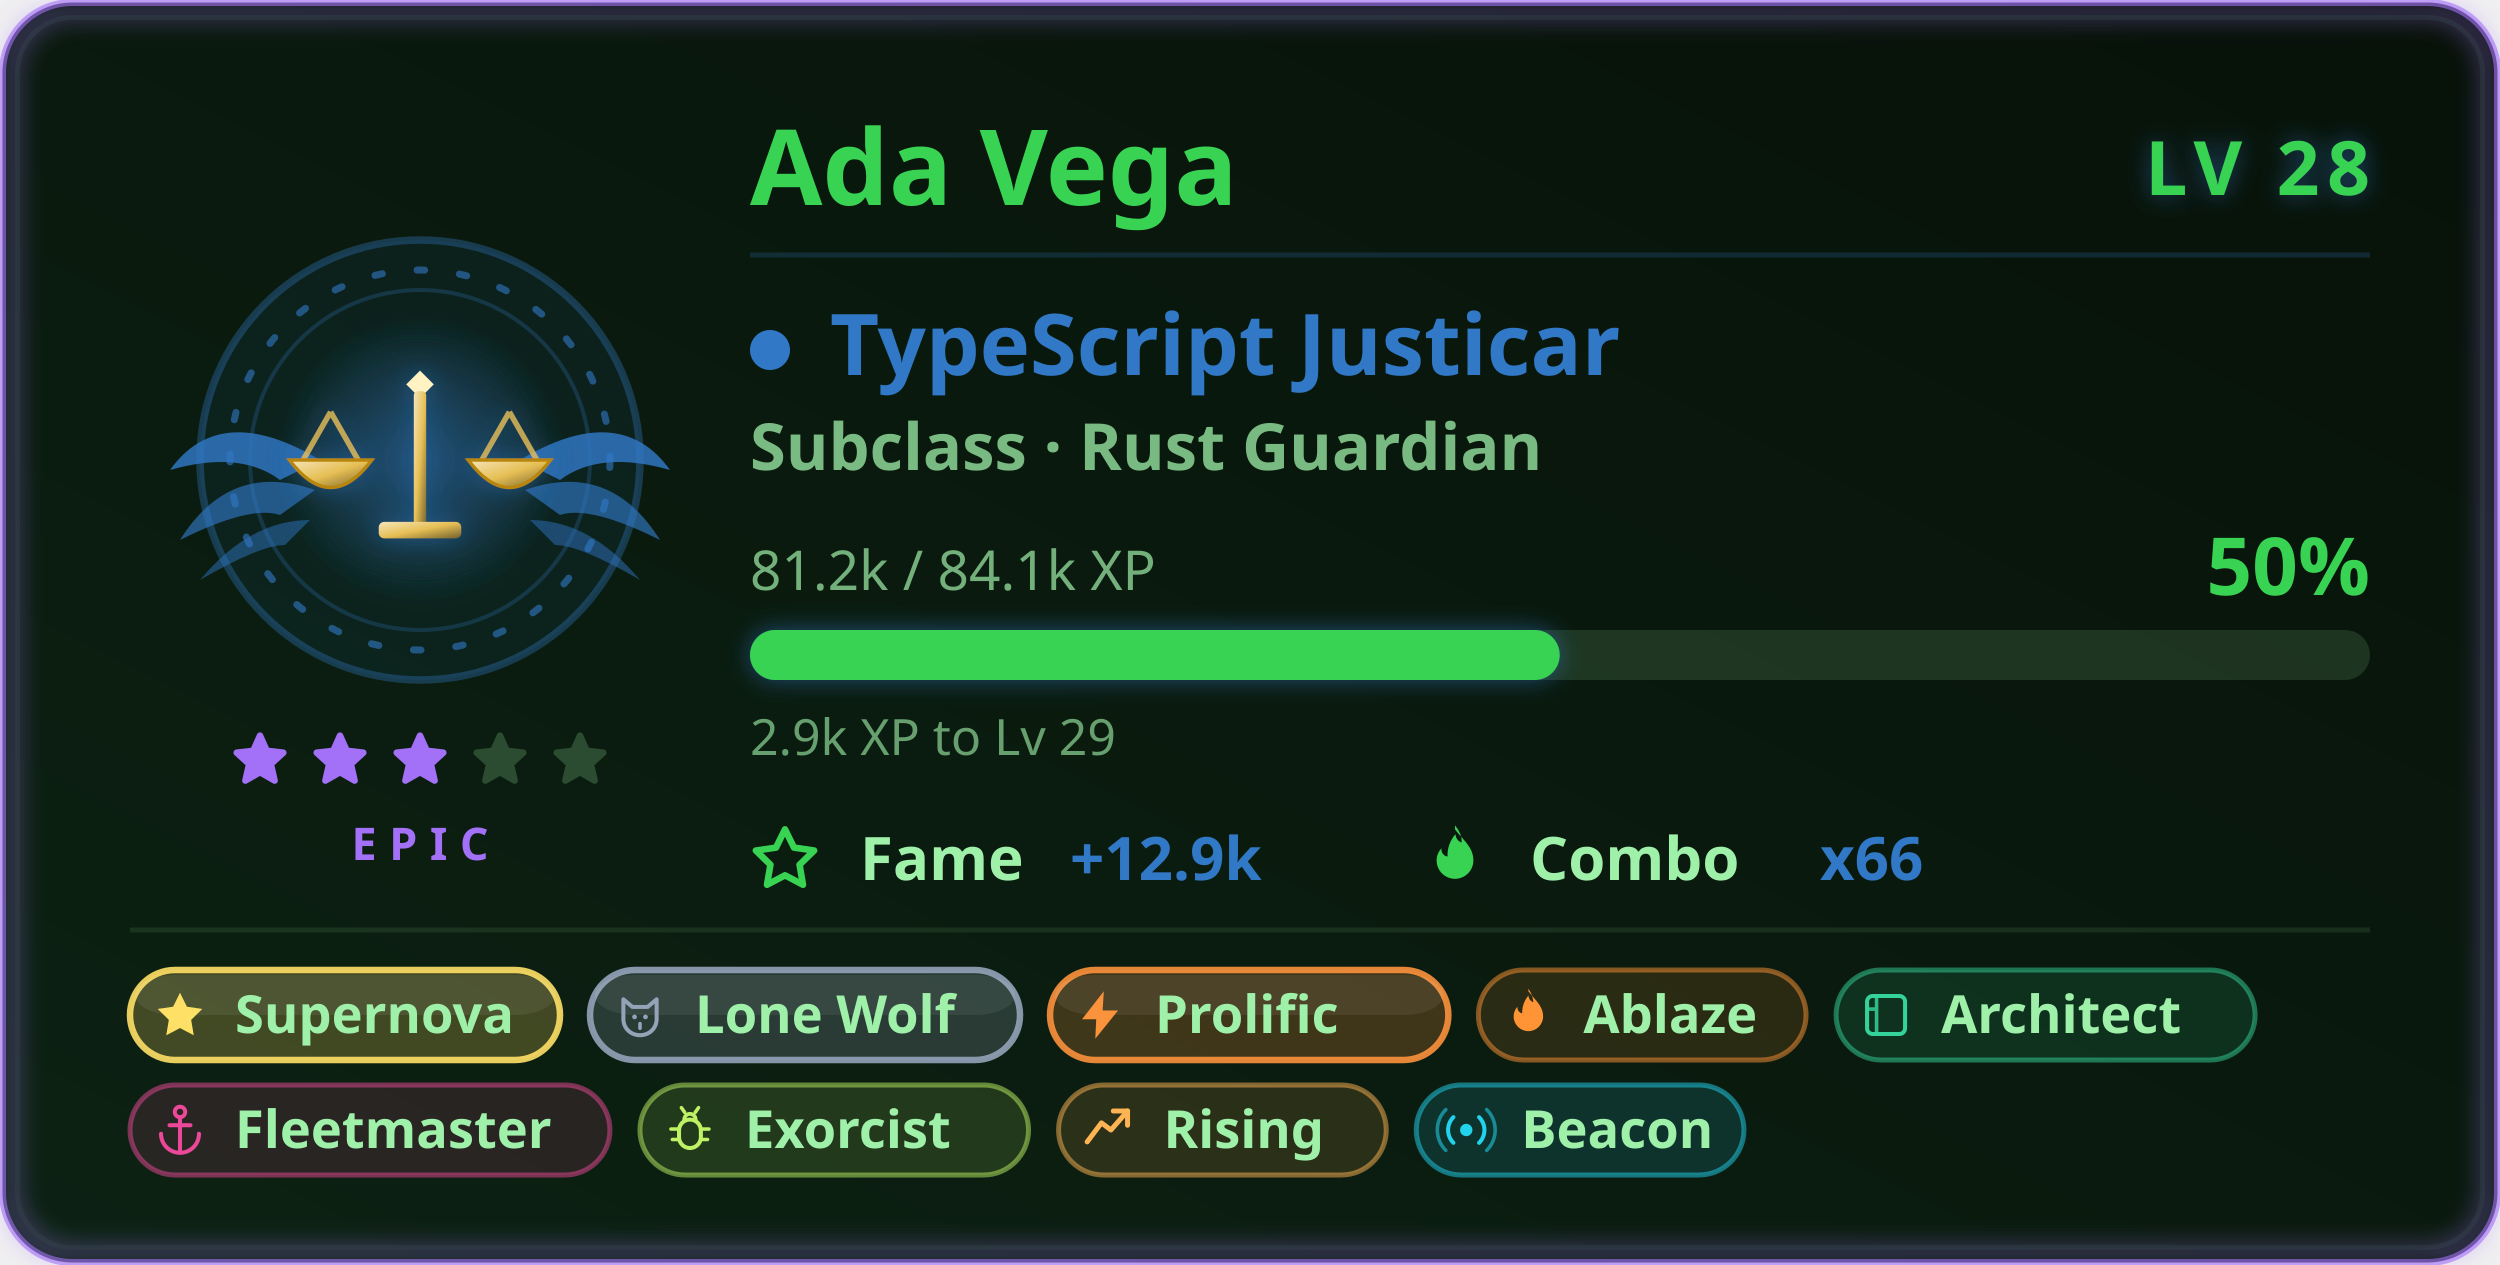
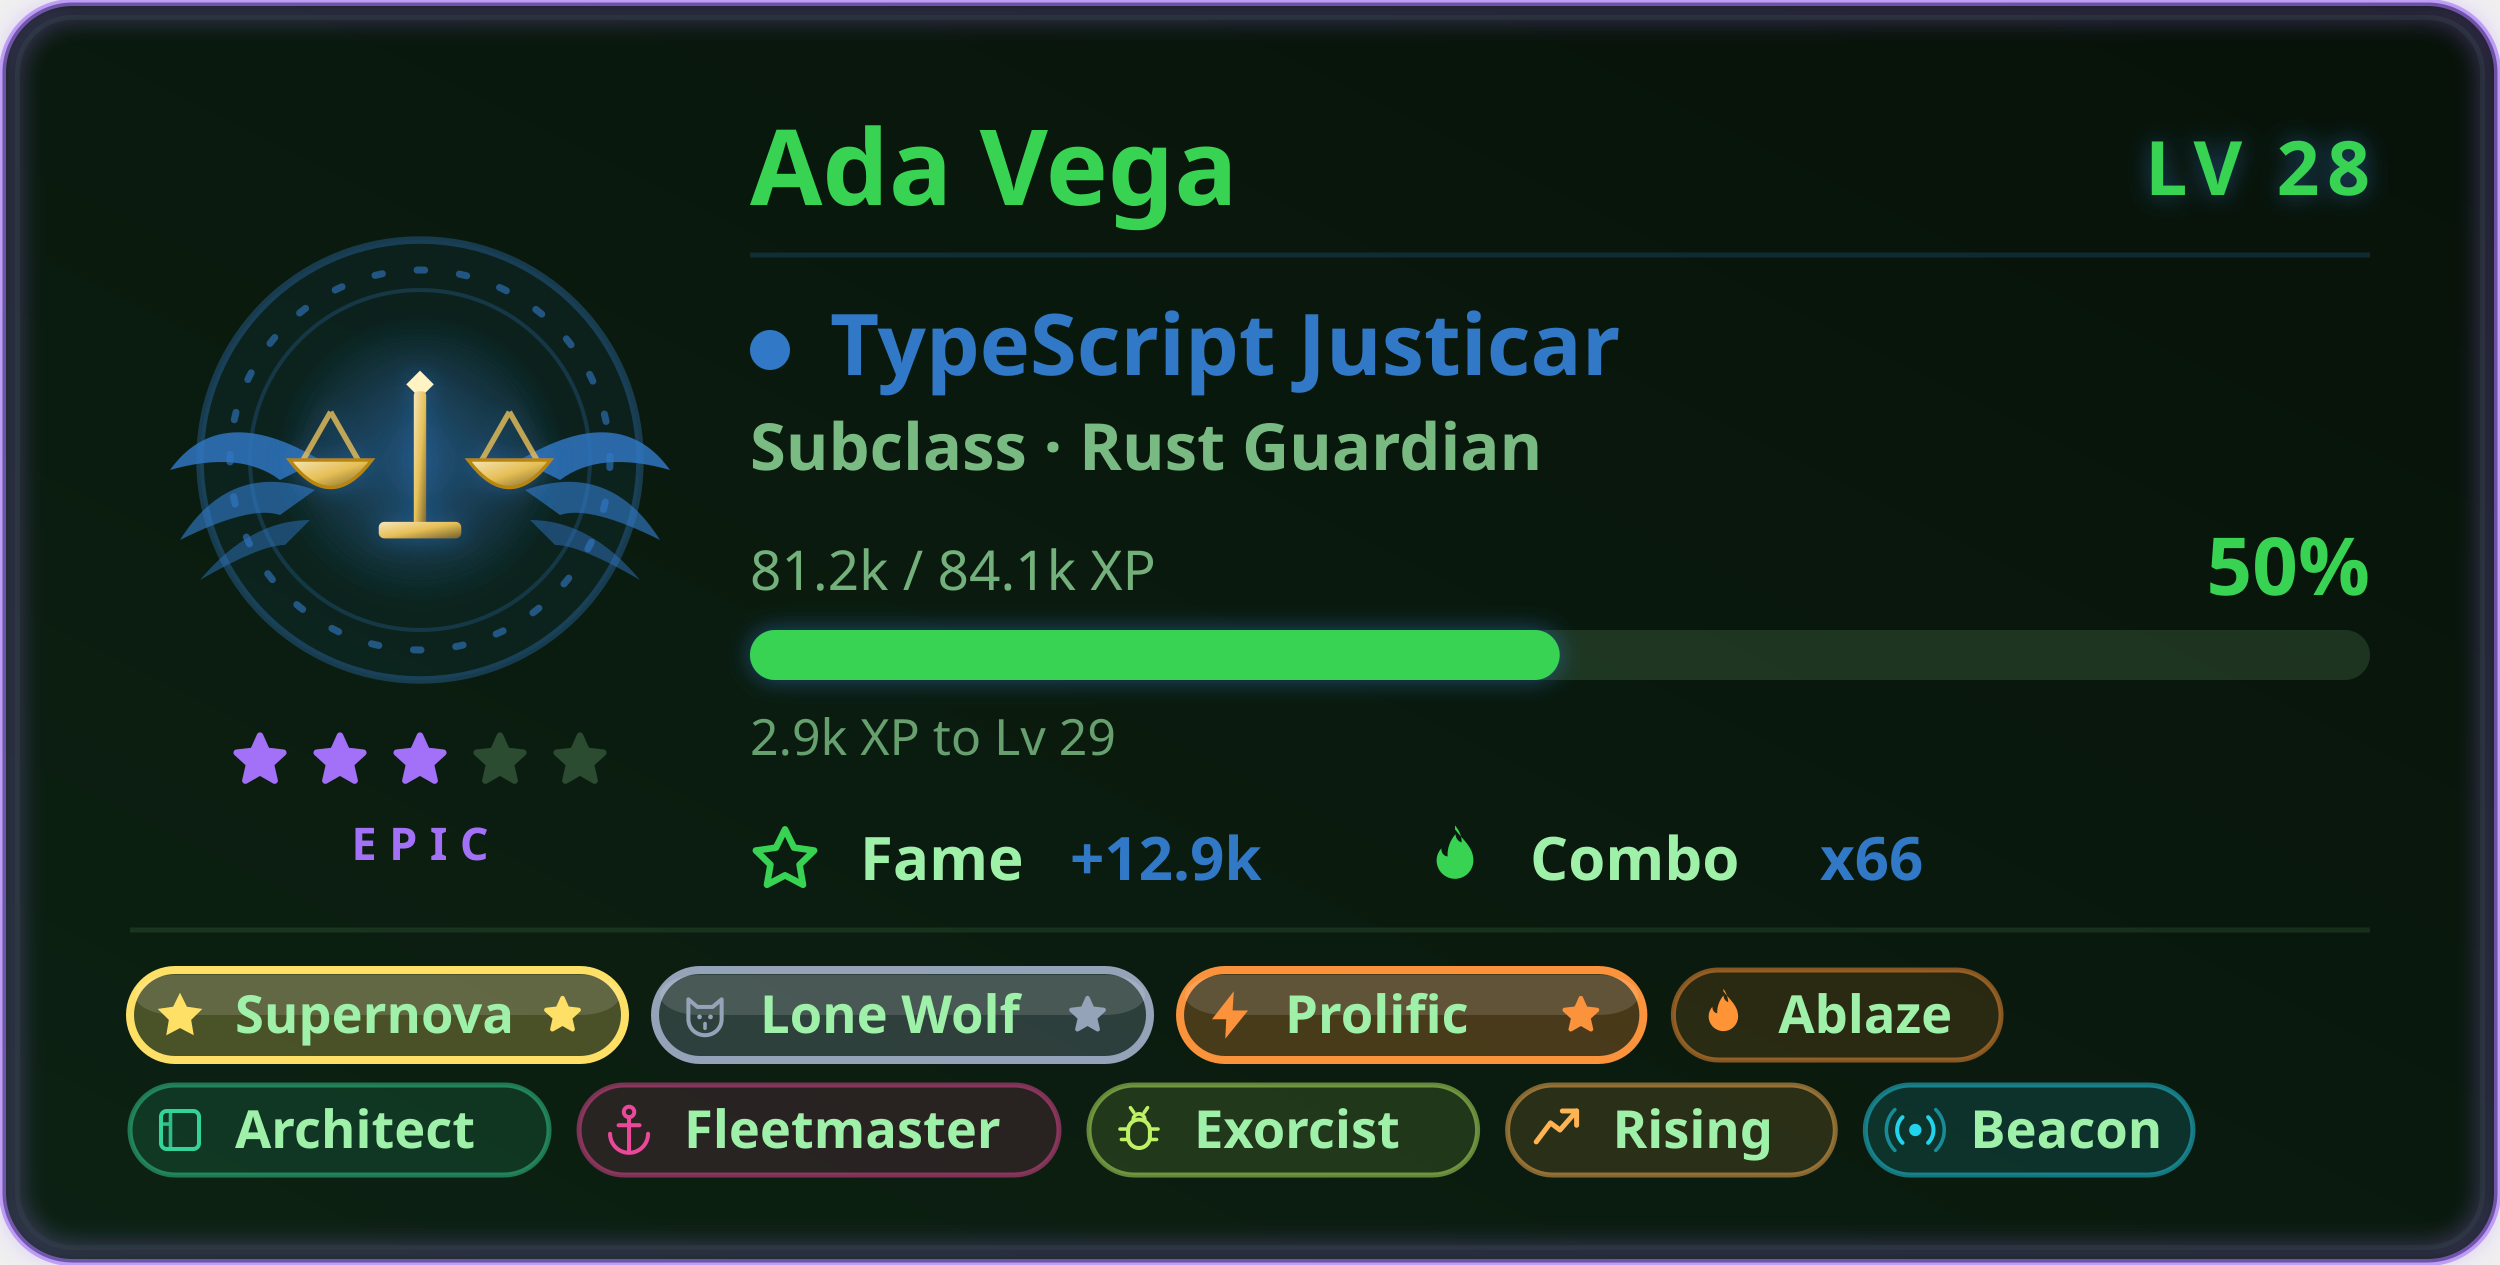
<svg xmlns="http://www.w3.org/2000/svg" width="500" height="253" viewBox="0 0 500 253" role="img" aria-labelledby="card-title-a11y card-desc-a11y">
  <style>
text { font-family: 'Segoe UI', Ubuntu, 'Helvetica Neue', sans-serif; }
.title { font-size: 18px; font-weight: 600; fill: #39d353; }
.title-icon { fill: #39d353; }
.icon { fill: #39d353; }


.gl-name { font-size: 21px; font-weight: 700; fill: #39d353; }
.gl-lvl { font-size: 15px; font-weight: 800; letter-spacing: 1.5px; fill: #39d353; }
.gl-class { font-size: 17px; font-weight: 700; fill: #3178c6; }
.gl-sub { font-size: 13px; font-weight: 600; fill: #9ff0a9; opacity: 0.75; }
.gl-meta { font-size: 11px; fill: #9ff0a9; opacity: 0.7; }
.gl-pct { font-size: 16px; font-weight: 800; fill: #39d353; }
.gl-chip-label { font-size: 12px; font-weight: 600; fill: #9ff0a9; }
.gl-chip-value { font-size: 12px; font-weight: 800; fill: #3178c6; }
.gl-hint { font-size: 10px; fill: #9ff0a9; opacity: 0.62; }
.gl-badge-label { font-size: 10.5px; font-weight: 600; }
.gl-rarity { font-size: 9px; font-weight: 700; letter-spacing: 2.5px; fill: #a371f7; }

</style>
  <defs>
    <linearGradient id="card-bg" x1="0" y1="0" x2="1" y2="1" gradientTransform="rotate(90, 0.5, 0.5)">
      <stop offset="0.0%" stop-color="#071108" />
      <stop offset="100.0%" stop-color="#0c2213" />
    </linearGradient>
    <filter id="card-glow" x="-50%" y="-50%" width="200%" height="200%">
      <feGaussianBlur in="SourceGraphic" stdDeviation="3" result="blur" />
      <feFlood flood-color="#39d353" flood-opacity="0.55" result="tint" />
      <feComposite in="tint" in2="blur" operator="in" result="softGlow" />
      <feMerge>
        <feMergeNode in="softGlow" />
        <feMergeNode in="SourceGraphic" />
      </feMerge>
    </filter>
    <filter id="gl-glow" x="-60%" y="-60%" width="220%" height="220%">
      <feGaussianBlur in="SourceGraphic" stdDeviation="2.4" result="b" />
      <feFlood flood-color="#3178c6" flood-opacity="0.55" result="t" />
      <feComposite in="t" in2="b" operator="in" result="g" />
      <feMerge>
        <feMergeNode in="g" />
        <feMergeNode in="SourceGraphic" />
      </feMerge>
    </filter>
    <filter id="gl-rarity" x="-20%" y="-20%" width="140%" height="140%">
      <feGaussianBlur stdDeviation="2.4" />
    </filter>
  </defs>
  <rect x="0.5" y="0.5" width="499" height="252" rx="14" fill="url(#card-bg)" stroke="#a371f7" stroke-width="1.4" stroke-opacity="0.6" />
  <rect x="3.5" y="3.5" width="493" height="246" rx="11" fill="none" stroke="#1d3b24" stroke-opacity="0.4" />
  <rect x="2" y="2" width="496" height="249" rx="13" fill="none" stroke="#a371f7" stroke-width="3.5" stroke-opacity="0.4" filter="url(#gl-rarity)" />
  <g class="fade">
    <g class="">
      <g class="flourish">
        <g transform="translate(84,0)">
          <g transform="translate(0,92)" fill="#3178c6">
            <path d="M20 0 Q 40 -12 50 2 Q 36 -2 28 4 Z" opacity="0.82" />
            <path d="M21 6 Q 38 0 48 16 Q 34 9 28 11 Z" opacity="0.64" />
            <path d="M22 12 Q 34 12 44 24 Q 32 17 27 17 Z" opacity="0.48" />
          </g>
        </g>
        <g transform="translate(84,0) scale(-1,1)">
          <g transform="translate(0,92)" fill="#3178c6">
            <path d="M20 0 Q 40 -12 50 2 Q 36 -2 28 4 Z" opacity="0.82" />
            <path d="M21 6 Q 38 0 48 16 Q 34 9 28 11 Z" opacity="0.64" />
            <path d="M22 12 Q 34 12 44 24 Q 32 17 27 17 Z" opacity="0.48" />
          </g>
        </g>
      </g>
      <circle cx="84" cy="92" r="44" fill="#3178c6" fill-opacity="0.08" stroke="#3178c6" stroke-opacity="0.35" stroke-width="1.5" />
      <g class="">
        <circle cx="84" cy="92" r="38" fill="none" stroke="#3178c6" stroke-opacity="0.6" stroke-width="1.4" stroke-dasharray="1.5 7" stroke-linecap="round" />
        <circle cx="84" cy="92" r="34" fill="none" stroke="#3178c6" stroke-opacity="0.25" stroke-width="0.8" />
      </g>
      <g class="" filter="url(#gl-glow)">
        <svg class="" x="51" y="59" width="66" height="66" viewBox="0 0 48 48" aria-hidden="true">
          <defs>
            <radialGradient id="tsHalo" cx="0.5" cy="0.5" r="0.5">
              <stop offset="0" stop-color="#3178c6" stop-opacity="0.42" />
              <stop offset="1" stop-color="#3178c6" stop-opacity="0" />
            </radialGradient>
            <linearGradient id="tsMetal" x1="0" y1="0" x2="1" y2="1">
              <stop offset="0" stop-color="#f5e5bb" />
              <stop offset="0.5" stop-color="#e6bf55" />
              <stop offset="1" stop-color="#73602b" />
            </linearGradient>
          </defs>
          <circle cx="24" cy="24" r="21" fill="url(#tsHalo)" />
          <path d="M24 11 l2 2 l-2 2 l-2 -2 Z" fill="#fff3c4" />
          <rect x="23.1" y="14" width="1.8" height="21" rx="0.6" fill="url(#tsMetal)" />
          <rect x="18" y="33" width="12" height="2.4" rx="0.8" fill="url(#tsMetal)" />
          <path d="M9 17 H39" stroke="url(#tsMetal)" stroke-width="2.2" stroke-linecap="round" />
          <g stroke="#e6bf55" stroke-width="0.8" stroke-opacity="0.8">
            <path d="M11 17 L7 24 M11 17 L15 24 M37 17 L33 24 M37 17 L41 24" />
          </g>
          <g transform="translate(5 24)">
            <path d="M0 0 Q6 8 12 0 Z" fill="url(#tsMetal)" stroke="#b8860b" stroke-width="0.5" />
          </g>
          <g transform="translate(31 24)">
            <path d="M0 0 Q6 8 12 0 Z" fill="url(#tsMetal)" stroke="#b8860b" stroke-width="0.5" />
          </g>
        </svg>
      </g>
    </g>
    <g>
      <g class="" transform="translate(45.5, 145.5) scale(0.5416667)" fill="#a371f7" stroke="#a371f7" stroke-width="2.4" stroke-linejoin="round" stroke-linecap="round" opacity="1">
        <path d="M12 3 L14.5 8.6 L20.6 9.3 L16 13.5 L17.4 19.6 L12 16.5 L6.6 19.6 L8 13.5 L3.4 9.3 L9.5 8.6 Z" />
      </g>
      <g class="" transform="translate(61.5, 145.5) scale(0.5416667)" fill="#a371f7" stroke="#a371f7" stroke-width="2.4" stroke-linejoin="round" stroke-linecap="round" opacity="1">
        <path d="M12 3 L14.5 8.6 L20.6 9.3 L16 13.5 L17.4 19.6 L12 16.5 L6.6 19.6 L8 13.5 L3.4 9.3 L9.5 8.6 Z" />
      </g>
      <g class="" transform="translate(77.5, 145.5) scale(0.5416667)" fill="#a371f7" stroke="#a371f7" stroke-width="2.4" stroke-linejoin="round" stroke-linecap="round" opacity="1">
        <path d="M12 3 L14.5 8.6 L20.6 9.3 L16 13.5 L17.4 19.6 L12 16.5 L6.6 19.6 L8 13.5 L3.4 9.3 L9.5 8.6 Z" />
      </g>
      <g class="" transform="translate(93.5, 145.5) scale(0.5416667)" fill="#9ff0a9" stroke="#9ff0a9" stroke-width="2.4" stroke-linejoin="round" stroke-linecap="round" opacity="0.22">
        <path d="M12 3 L14.5 8.6 L20.6 9.3 L16 13.5 L17.4 19.6 L12 16.5 L6.6 19.6 L8 13.5 L3.4 9.3 L9.5 8.6 Z" />
      </g>
      <g class="" transform="translate(109.5, 145.5) scale(0.5416667)" fill="#9ff0a9" stroke="#9ff0a9" stroke-width="2.4" stroke-linejoin="round" stroke-linecap="round" opacity="0.22">
        <path d="M12 3 L14.5 8.6 L20.6 9.3 L16 13.5 L17.4 19.6 L12 16.5 L6.6 19.6 L8 13.5 L3.4 9.3 L9.5 8.6 Z" />
      </g>
    </g>
    <text class="gl-rarity" x="84" y="172" text-anchor="middle">EPIC</text>
  </g>
  <g class="fade" style="animation-delay:.15s">
    <text class="gl-name" x="150" y="41">Ada Vega</text>
    <text class="gl-lvl glow-pulse" x="474" y="39" text-anchor="end" filter="url(#gl-glow)">LV 28</text>
    <line x1="150" y1="51" x2="474" y2="51" stroke="#3178c6" stroke-opacity="0.22" stroke-width="1" />
    <circle cx="154" cy="70" r="4" fill="#3178c6" />
    <text class="gl-class" x="166" y="75">TypeScript Justicar</text>
    <text class="gl-sub" x="150" y="94">Subclass · Rust Guardian</text>
    <text class="gl-meta" x="150" y="118">81.2k / 84.1k XP</text>
    <text class="gl-pct " x="474" y="119" text-anchor="end">50%</text>
    <rect x="150" y="126" width="324" height="10" rx="5" fill="#9ff0a9" fill-opacity="0.14" />
    <rect class="xp-fill " x="150" y="126" width="161.943" height="10" rx="5" fill="#39d353" filter="url(#gl-glow)" />
    <text class="gl-hint" x="150" y="151">2.9k XP to Lv 29</text>
    <g transform="translate(150, 176)">
      <svg class="icon" x="0" y="-11" width="14" height="14" viewBox="0 0 16 16" aria-hidden="true">
        <path fill-rule="evenodd" d="M8 .25a.75.75 0 0 1 .673.418l1.882 3.815 4.21.612a.75.75 0 0 1 .416 1.279l-3.046 2.97.719 4.192a.75.75 0 0 1-1.088.791L8 12.347l-3.766 1.98a.75.75 0 0 1-1.088-.79l.72-4.194L.818 6.374a.75.75 0 0 1 .416-1.28l4.21-.611L7.327.668A.75.75 0 0 1 8 .25zm0 2.445L6.615 5.5a.75.75 0 0 1-.564.41l-3.097.45 2.24 2.184a.75.75 0 0 1 .216.664l-.528 3.084 2.769-1.456a.75.75 0 0 1 .698 0l2.77 1.456-.53-3.084a.75.75 0 0 1 .216-.664l2.24-2.183-3.096-.45a.75.75 0 0 1-.564-.41L8 2.694v.001z" />
      </svg>
      <text class="gl-chip-label" x="22" y="0">Fame</text>
      <text class="gl-chip-value" x="64" y="0">+12.9k</text>
    </g>
    <g transform="translate(284, 176)">
      <svg class="icon" x="0" y="-11" width="14" height="14" viewBox="0 0 16 16" aria-hidden="true">
        <path fill-rule="evenodd" d="M8 1c1.7 2.3 4.2 4 4.2 7.1a4.2 4.2 0 0 1-8.4 0c0-1.1.4-2 1.1-2.8-.1 1 .5 1.8 1.4 1.9-.1-1.9.6-3.7 1.8-5.1.1 1 .6 1.6 1.4 1.9.1-1.4-.5-2.7-1.5-3.9z" />
      </svg>
      <text class="gl-chip-label" x="22" y="0">Combo</text>
      <text class="gl-chip-value" x="80" y="0">x66</text>
    </g>
  </g>
  <g class="fade" style="animation-delay:.2s">
    <line x1="26" y1="186" x2="474" y2="186" stroke="#9ff0a9" stroke-opacity="0.1" stroke-width="1" />
    <g>
-       <rect x="26" y="194" width="86.002" height="18" rx="9" fill="#ffe066" fill-opacity="0.22" stroke="#ffe066" stroke-opacity="0.9" stroke-width="1.3" />
-       <rect x="27" y="195" width="84.002" height="8" rx="8" fill="#ffffff" fill-opacity="0.07" />
+       <rect x="26" y="194" width="99.002" height="18" rx="9" fill="#ffe066" fill-opacity="0.26" stroke="#ffe066" stroke-opacity="1" stroke-width="1.6" />
+       <rect x="27" y="195" width="97.002" height="8" rx="8" fill="#ffffff" fill-opacity="0.13" />
      <g transform="translate(30.3, 197.3) scale(0.475)">
        <path d="M12 2.6 14.9 8.5 21.4 9.45 16.7 14.05 17.8 20.55 12 17.5 6.2 20.55 7.3 14.05 2.6 9.45 9.1 8.5Z" fill="#ffe066" />
      </g>
      <text class="gl-badge-label" x="47" y="206.6" fill="#9ff0a9" font-weight="800">Supernova</text>
-     </g>
-     <g>
-       <rect x="118.002" y="194" width="86.002" height="18" rx="9" fill="#94a3b8" fill-opacity="0.22" stroke="#94a3b8" stroke-opacity="0.9" stroke-width="1.3" />
-       <rect x="119.002" y="195" width="84.002" height="8" rx="8" fill="#ffffff" fill-opacity="0.07" />
-       <g transform="translate(122.3024, 197.3) scale(0.475)">
+       <g class="" transform="translate(108.0024, 198.5) scale(0.375)" fill="#ffe066" stroke="#ffe066" stroke-width="2.4" stroke-linejoin="round" stroke-linecap="round" opacity="1">
+         <path d="M12 3 L14.5 8.6 L20.6 9.3 L16 13.5 L17.4 19.6 L12 16.5 L6.6 19.6 L8 13.5 L3.4 9.3 L9.5 8.6 Z" />
+       </g>
+     </g>
+     <g>
+       <rect x="131.002" y="194" width="99.002" height="18" rx="9" fill="#94a3b8" fill-opacity="0.26" stroke="#94a3b8" stroke-opacity="1" stroke-width="1.6" />
+       <rect x="132.002" y="195" width="97.002" height="8" rx="8" fill="#ffffff" fill-opacity="0.13" />
+       <g transform="translate(135.3024, 197.3) scale(0.475)">
        <path d="M5 5.4 8.8 8.6h6.4L19 5.4v8.3c0 3.9-3.1 6.8-7 6.8s-7-2.9-7-6.8Z" fill="none" stroke="#94a3b8" stroke-width="1.7" stroke-linejoin="round" />
        <circle cx="9.7" cy="12.8" r="1" fill="#94a3b8" />
        <circle cx="14.3" cy="12.8" r="1" fill="#94a3b8" />
        <path d="M12 15.6v2" fill="none" stroke="#94a3b8" stroke-width="1.5" stroke-linejoin="round" stroke-linecap="round" />
      </g>
-       <text class="gl-badge-label" x="139.002" y="206.6" fill="#9ff0a9" font-weight="800">Lone Wolf</text>
-     </g>
-     <g>
-       <rect x="210.005" y="194" width="79.669" height="18" rx="9" fill="#fb923c" fill-opacity="0.22" stroke="#fb923c" stroke-opacity="0.9" stroke-width="1.3" />
-       <rect x="211.005" y="195" width="77.669" height="8" rx="8" fill="#ffffff" fill-opacity="0.07" />
-       <g transform="translate(214.3048, 197.3) scale(0.475)">
+       <text class="gl-badge-label" x="152.002" y="206.6" fill="#9ff0a9" font-weight="800">Lone Wolf</text>
+       <g class="" transform="translate(213.0048, 198.5) scale(0.375)" fill="#94a3b8" stroke="#94a3b8" stroke-width="2.4" stroke-linejoin="round" stroke-linecap="round" opacity="1">
+         <path d="M12 3 L14.5 8.6 L20.6 9.3 L16 13.5 L17.4 19.6 L12 16.5 L6.6 19.6 L8 13.5 L3.4 9.3 L9.5 8.6 Z" />
+       </g>
+     </g>
+     <g>
+       <rect x="236.005" y="194" width="92.669" height="18" rx="9" fill="#fb923c" fill-opacity="0.26" stroke="#fb923c" stroke-opacity="1" stroke-width="1.6" />
+       <rect x="237.005" y="195" width="90.669" height="8" rx="8" fill="#ffffff" fill-opacity="0.13" />
+       <g transform="translate(240.3048, 197.3) scale(0.475)">
        <path d="M13.6 2 4.4 13.8h6L10 22l9.6-11.9h-6.5Z" fill="#fb923c" />
      </g>
-       <text class="gl-badge-label" x="231.005" y="206.6" fill="#9ff0a9" font-weight="800">Prolific</text>
-     </g>
-     <g>
-       <rect x="295.674" y="194" width="65.54" height="18" rx="9" fill="#ff9436" fill-opacity="0.13" stroke="#ff9436" stroke-opacity="0.5" stroke-width="1" />
-       <g transform="translate(299.9736, 197.3) scale(0.475)">
+       <text class="gl-badge-label" x="257.005" y="206.6" fill="#9ff0a9" font-weight="800">Prolific</text>
+       <g class="" transform="translate(311.6736, 198.5) scale(0.375)" fill="#fb923c" stroke="#fb923c" stroke-width="2.4" stroke-linejoin="round" stroke-linecap="round" opacity="1">
+         <path d="M12 3 L14.5 8.6 L20.6 9.3 L16 13.5 L17.4 19.6 L12 16.5 L6.6 19.6 L8 13.5 L3.4 9.3 L9.5 8.6 Z" />
+       </g>
+     </g>
+     <g>
+       <rect x="334.674" y="194" width="65.54" height="18" rx="9" fill="#ff9436" fill-opacity="0.13" stroke="#ff9436" stroke-opacity="0.5" stroke-width="1" />
+       <g transform="translate(338.9736, 197.3) scale(0.475)">
        <path d="M12 2c2.5 3.4 6.2 6 6.2 10.6a6.2 6.2 0 0 1-12.4 0c0-1.6.6-3 1.6-4.1-.1 1.5.8 2.6 2 2.8-.1-2.8.9-5.4 2.6-7.5.2 1.5.9 2.4 2.1 2.8-.2-2-.8-4-2.1-5.6Z" fill="#ff9436" />
      </g>
-       <text class="gl-badge-label" x="316.674" y="206.6" fill="#9ff0a9">Ablaze</text>
-     </g>
-     <g>
-       <rect x="367.214" y="194" width="83.81" height="18" rx="9" fill="#34d399" fill-opacity="0.13" stroke="#34d399" stroke-opacity="0.5" stroke-width="1" />
-       <g transform="translate(371.5136, 197.3) scale(0.475)">
+       <text class="gl-badge-label" x="355.674" y="206.6" fill="#9ff0a9">Ablaze</text>
+     </g>
+     <g>
+       <rect x="26" y="217" width="83.81" height="18" rx="9" fill="#34d399" fill-opacity="0.13" stroke="#34d399" stroke-opacity="0.5" stroke-width="1" />
+       <g transform="translate(30.3, 220.3) scale(0.475)">
        <rect x="4" y="4" width="16" height="16" rx="2.4" fill="none" stroke="#34d399" stroke-width="1.7" />
        <path d="M8 4v16 M4 9.5h4" fill="none" stroke="#34d399" stroke-width="1.5" opacity="0.85" />
      </g>
-       <text class="gl-badge-label" x="388.214" y="206.6" fill="#9ff0a9">Architect</text>
-     </g>
-     <g>
-       <rect x="26" y="217" width="95.99" height="18" rx="9" fill="#ec4899" fill-opacity="0.13" stroke="#ec4899" stroke-opacity="0.5" stroke-width="1" />
-       <g transform="translate(30.3, 220.3) scale(0.475)">
+       <text class="gl-badge-label" x="47" y="229.6" fill="#9ff0a9">Architect</text>
+     </g>
+     <g>
+       <rect x="115.81" y="217" width="95.99" height="18" rx="9" fill="#ec4899" fill-opacity="0.13" stroke="#ec4899" stroke-opacity="0.5" stroke-width="1" />
+       <g transform="translate(120.11, 220.3) scale(0.475)">
        <circle cx="12" cy="4.4" r="2.2" fill="none" stroke="#ec4899" stroke-width="1.7" />
        <path d="M12 6.6V21M7.6 10h8.8" fill="none" stroke="#ec4899" stroke-width="1.7" stroke-linejoin="round" stroke-linecap="round" />
        <path d="M4 13.6a8 8 0 0 0 16 0" fill="none" stroke="#ec4899" stroke-width="1.7" stroke-linejoin="round" stroke-linecap="round" />
      </g>
-       <text class="gl-badge-label" x="47" y="229.6" fill="#9ff0a9">Fleetmaster</text>
-     </g>
-     <g>
-       <rect x="127.99" y="217" width="77.72" height="18" rx="9" fill="#bef264" fill-opacity="0.13" stroke="#bef264" stroke-opacity="0.5" stroke-width="1" />
-       <g transform="translate(132.29, 220.3) scale(0.475)">
+       <text class="gl-badge-label" x="136.81" y="229.6" fill="#9ff0a9">Fleetmaster</text>
+     </g>
+     <g>
+       <rect x="217.8" y="217" width="77.72" height="18" rx="9" fill="#bef264" fill-opacity="0.13" stroke="#bef264" stroke-opacity="0.5" stroke-width="1" />
+       <g transform="translate(222.1, 220.3) scale(0.475)">
        <rect x="7.4" y="7.6" width="9.2" height="12" rx="4.6" fill="none" stroke="#bef264" stroke-width="1.7" />
        <path d="M9.6 7.6a2.4 2.4 0 0 1 4.8 0" fill="none" stroke="#bef264" stroke-width="1.6" stroke-linejoin="round" stroke-linecap="round" />
        <path d="M7.4 11.6H4M16.6 11.6H20M7.4 16H4.6M16.6 16H19.4M9.8 4.6 8.4 2.6M14.2 4.6 15.6 2.6" fill="none" stroke="#bef264" stroke-width="1.5" stroke-linejoin="round" stroke-linecap="round" />
      </g>
-       <text class="gl-badge-label" x="148.99" y="229.6" fill="#9ff0a9">Exorcist</text>
-     </g>
-     <g>
-       <rect x="211.71" y="217" width="65.54" height="18" rx="9" fill="#ffb454" fill-opacity="0.13" stroke="#ffb454" stroke-opacity="0.5" stroke-width="1" />
-       <g transform="translate(216.01, 220.3) scale(0.475)">
+       <text class="gl-badge-label" x="238.8" y="229.6" fill="#9ff0a9">Exorcist</text>
+     </g>
+     <g>
+       <rect x="301.52" y="217" width="65.54" height="18" rx="9" fill="#ffb454" fill-opacity="0.13" stroke="#ffb454" stroke-opacity="0.5" stroke-width="1" />
+       <g transform="translate(305.82, 220.3) scale(0.475)">
        <path d="M3 17 L9 9 L13 12 L20 4" fill="none" stroke="#ffb454" stroke-width="2.1" stroke-linejoin="round" stroke-linecap="round" />
        <path d="M14 4 H20 V10" fill="none" stroke="#ffb454" stroke-width="2.1" stroke-linejoin="round" stroke-linecap="round" />
      </g>
-       <text class="gl-badge-label" x="232.71" y="229.6" fill="#9ff0a9">Rising</text>
-     </g>
-     <g>
-       <rect x="283.25" y="217" width="65.54" height="18" rx="9" fill="#22d3ee" fill-opacity="0.13" stroke="#22d3ee" stroke-opacity="0.5" stroke-width="1" />
-       <g transform="translate(287.55, 220.3) scale(0.475)">
+       <text class="gl-badge-label" x="322.52" y="229.6" fill="#9ff0a9">Rising</text>
+     </g>
+     <g>
+       <rect x="373.06" y="217" width="65.54" height="18" rx="9" fill="#22d3ee" fill-opacity="0.13" stroke="#22d3ee" stroke-opacity="0.5" stroke-width="1" />
+       <g transform="translate(377.36, 220.3) scale(0.475)">
        <circle cx="12" cy="12" r="2.6" fill="#22d3ee" />
        <path d="M6.6 6.6a7.6 7.6 0 0 0 0 10.8M17.4 6.6a7.6 7.6 0 0 1 0 10.8" fill="none" stroke="#22d3ee" stroke-width="1.7" stroke-linejoin="round" stroke-linecap="round" />
        <path d="M3.4 3.4a12.1 12.1 0 0 0 0 17.2M20.6 3.4a12.1 12.1 0 0 1 0 17.2" fill="none" stroke="#22d3ee" stroke-width="1.5" stroke-linejoin="round" stroke-linecap="round" opacity="0.55" />
      </g>
-       <text class="gl-badge-label" x="304.25" y="229.6" fill="#9ff0a9">Beacon</text>
+       <text class="gl-badge-label" x="394.06" y="229.6" fill="#9ff0a9">Beacon</text>
    </g>
  </g>
</svg>
